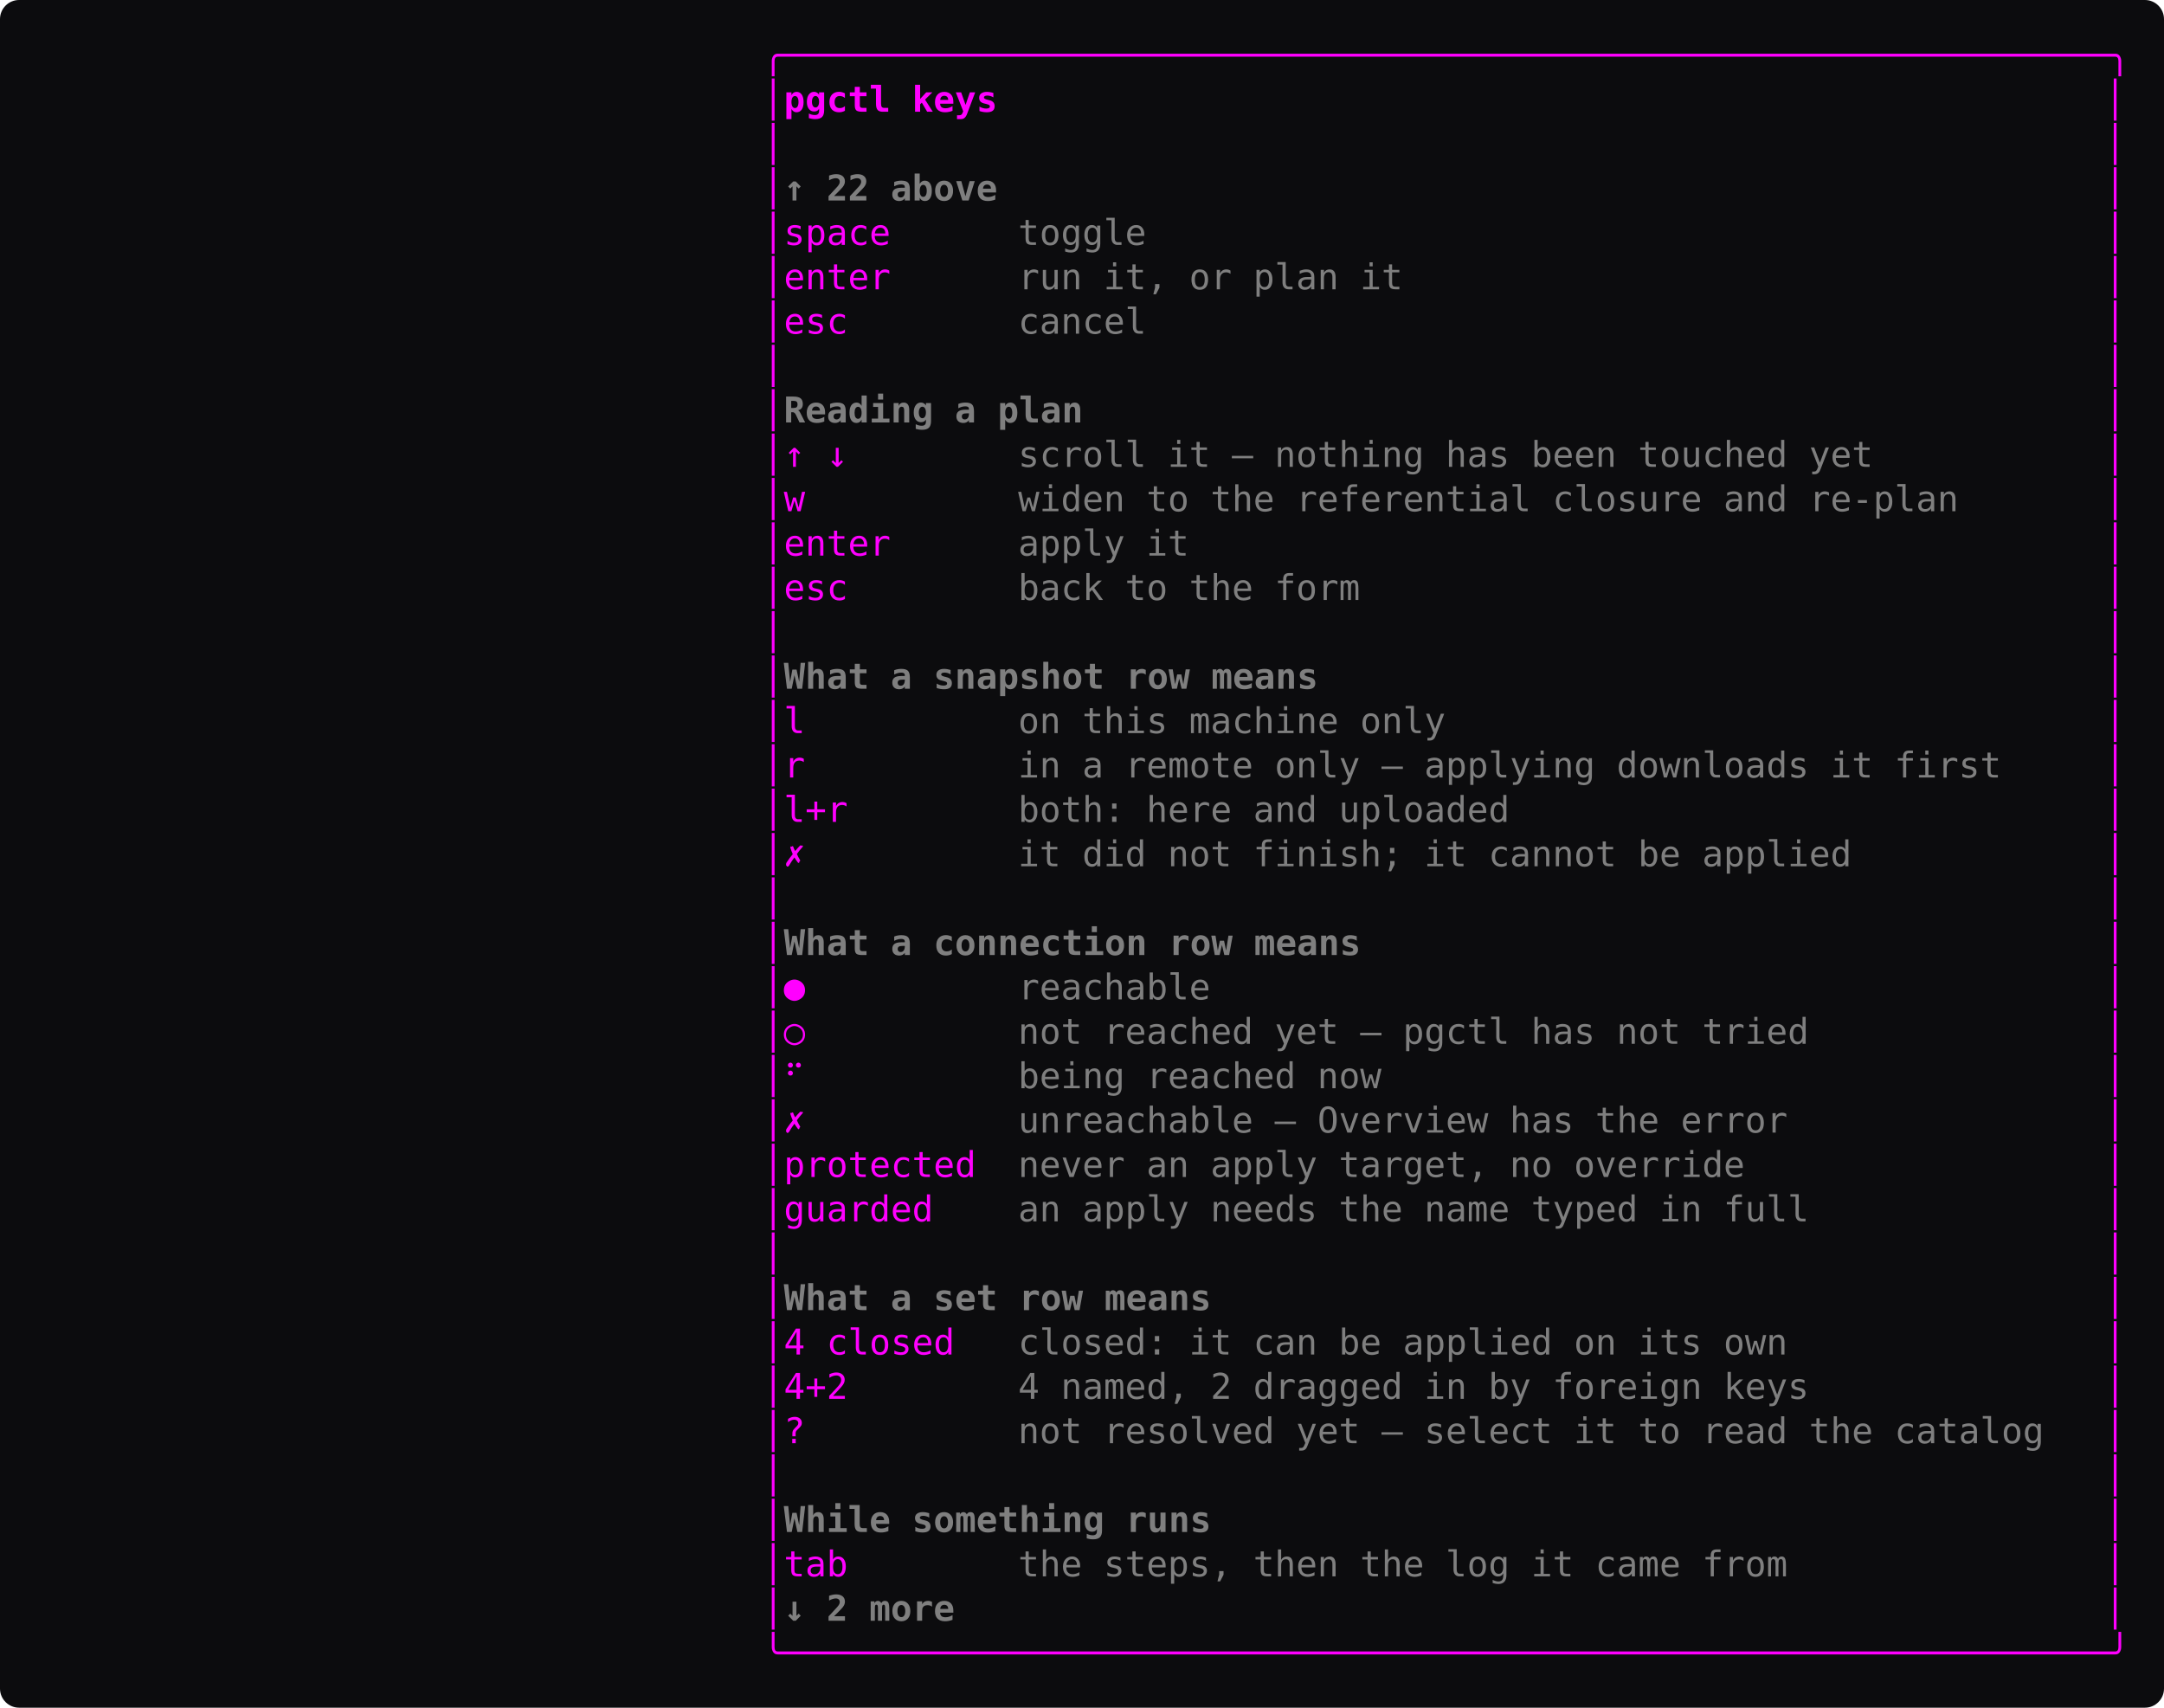
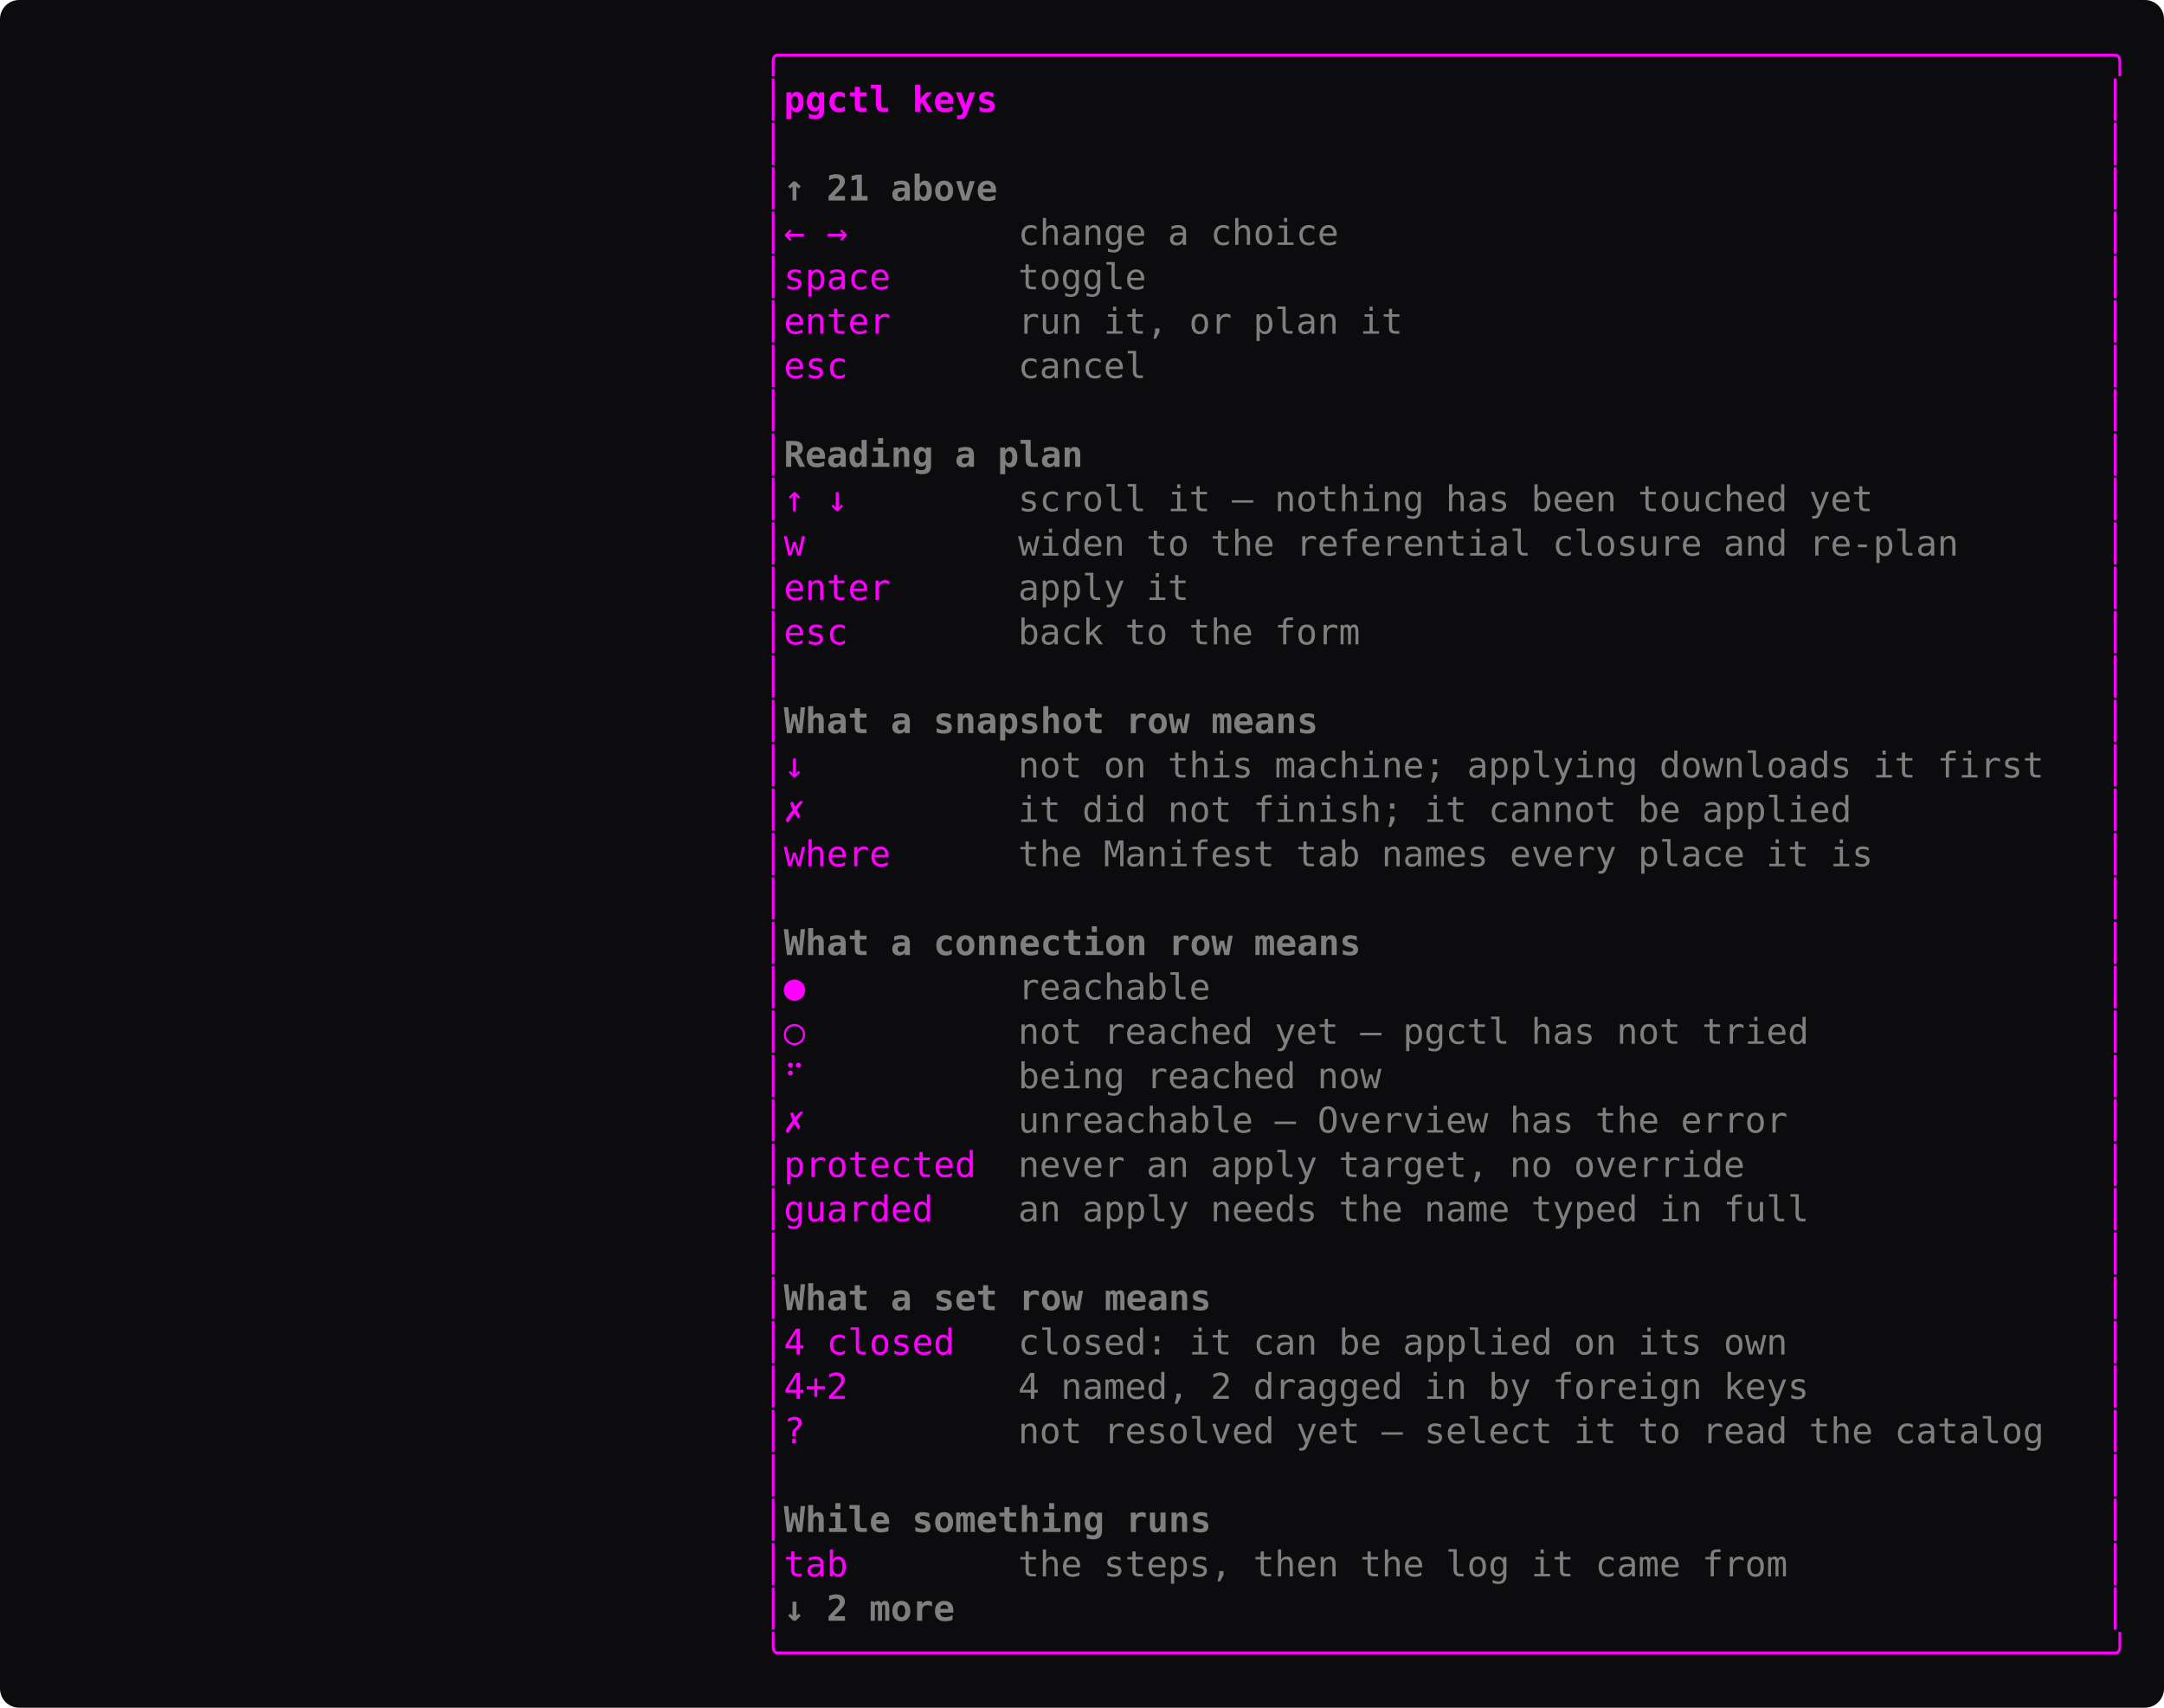
<svg xmlns="http://www.w3.org/2000/svg" width="792.4" height="625.25" viewBox="0 0 792.4 625.25" font-family="ui-monospace, 'SF Mono', SFMono-Regular, Menlo, Consolas, 'DejaVu Sans Mono', monospace" font-size="13" role="img">
  <rect width="792.4" height="625.25" rx="7" fill="#0c0c0e" />
  <text x="279.2" y="24.68" textLength="499.2" lengthAdjust="spacing" fill="#ff00ff" xml:space="preserve">╭──────────────────────────────────────────────────────────────╮</text>
  <text x="279.2" y="40.92" textLength="7.8" lengthAdjust="spacing" fill="#ff00ff" xml:space="preserve">│</text>
  <text x="287" y="40.92" textLength="78" lengthAdjust="spacing" fill="#ff00ff" font-weight="600" xml:space="preserve">pgctl keys</text>
  <text x="770.6" y="40.92" textLength="7.8" lengthAdjust="spacing" fill="#ff00ff" xml:space="preserve">│</text>
  <text x="279.2" y="57.17" textLength="7.8" lengthAdjust="spacing" fill="#ff00ff" xml:space="preserve">│</text>
  <text x="770.6" y="57.17" textLength="7.8" lengthAdjust="spacing" fill="#ff00ff" xml:space="preserve">│</text>
  <text x="279.2" y="73.42" textLength="7.8" lengthAdjust="spacing" fill="#ff00ff" xml:space="preserve">│</text>
-   <text x="287" y="73.42" textLength="78" lengthAdjust="spacing" fill="#7f7f7f" font-weight="600" xml:space="preserve">↑ 22 above</text>
+   <text x="287" y="73.42" textLength="78" lengthAdjust="spacing" fill="#7f7f7f" font-weight="600" xml:space="preserve">↑ 21 above</text>
  <text x="770.6" y="73.42" textLength="7.8" lengthAdjust="spacing" fill="#ff00ff" xml:space="preserve">│</text>
  <text x="279.2" y="89.67" textLength="7.8" lengthAdjust="spacing" fill="#ff00ff" xml:space="preserve">│</text>
-   <text x="287" y="89.67" textLength="39" lengthAdjust="spacing" fill="#ff00ff" xml:space="preserve">space</text>
-   <text x="372.8" y="89.67" textLength="46.8" lengthAdjust="spacing" fill="#7f7f7f" xml:space="preserve">toggle</text>
+   <text x="287" y="89.67" textLength="23.4" lengthAdjust="spacing" fill="#ff00ff" xml:space="preserve">← →</text>
+   <text x="372.8" y="89.67" textLength="117" lengthAdjust="spacing" fill="#7f7f7f" xml:space="preserve">change a choice</text>
  <text x="770.6" y="89.67" textLength="7.8" lengthAdjust="spacing" fill="#ff00ff" xml:space="preserve">│</text>
  <text x="279.2" y="105.92" textLength="7.8" lengthAdjust="spacing" fill="#ff00ff" xml:space="preserve">│</text>
-   <text x="287" y="105.92" textLength="39" lengthAdjust="spacing" fill="#ff00ff" xml:space="preserve">enter</text>
-   <text x="372.8" y="105.92" textLength="140.4" lengthAdjust="spacing" fill="#7f7f7f" xml:space="preserve">run it, or plan it</text>
+   <text x="287" y="105.92" textLength="39" lengthAdjust="spacing" fill="#ff00ff" xml:space="preserve">space</text>
+   <text x="372.8" y="105.92" textLength="46.8" lengthAdjust="spacing" fill="#7f7f7f" xml:space="preserve">toggle</text>
  <text x="770.6" y="105.92" textLength="7.8" lengthAdjust="spacing" fill="#ff00ff" xml:space="preserve">│</text>
  <text x="279.2" y="122.17" textLength="7.8" lengthAdjust="spacing" fill="#ff00ff" xml:space="preserve">│</text>
-   <text x="287" y="122.17" textLength="23.4" lengthAdjust="spacing" fill="#ff00ff" xml:space="preserve">esc</text>
-   <text x="372.8" y="122.17" textLength="46.8" lengthAdjust="spacing" fill="#7f7f7f" xml:space="preserve">cancel</text>
+   <text x="287" y="122.17" textLength="39" lengthAdjust="spacing" fill="#ff00ff" xml:space="preserve">enter</text>
+   <text x="372.8" y="122.17" textLength="140.4" lengthAdjust="spacing" fill="#7f7f7f" xml:space="preserve">run it, or plan it</text>
  <text x="770.6" y="122.17" textLength="7.8" lengthAdjust="spacing" fill="#ff00ff" xml:space="preserve">│</text>
  <text x="279.2" y="138.43" textLength="7.8" lengthAdjust="spacing" fill="#ff00ff" xml:space="preserve">│</text>
+   <text x="287" y="138.43" textLength="23.4" lengthAdjust="spacing" fill="#ff00ff" xml:space="preserve">esc</text>
+   <text x="372.8" y="138.43" textLength="46.8" lengthAdjust="spacing" fill="#7f7f7f" xml:space="preserve">cancel</text>
  <text x="770.6" y="138.43" textLength="7.8" lengthAdjust="spacing" fill="#ff00ff" xml:space="preserve">│</text>
  <text x="279.2" y="154.68" textLength="7.8" lengthAdjust="spacing" fill="#ff00ff" xml:space="preserve">│</text>
-   <text x="287" y="154.68" textLength="109.2" lengthAdjust="spacing" fill="#7f7f7f" font-weight="600" xml:space="preserve">Reading a plan</text>
  <text x="770.6" y="154.68" textLength="7.8" lengthAdjust="spacing" fill="#ff00ff" xml:space="preserve">│</text>
  <text x="279.2" y="170.93" textLength="7.8" lengthAdjust="spacing" fill="#ff00ff" xml:space="preserve">│</text>
-   <text x="287" y="170.93" textLength="23.4" lengthAdjust="spacing" fill="#ff00ff" xml:space="preserve">↑ ↓</text>
-   <text x="372.8" y="170.93" textLength="312" lengthAdjust="spacing" fill="#7f7f7f" xml:space="preserve">scroll it — nothing has been touched yet</text>
+   <text x="287" y="170.93" textLength="109.2" lengthAdjust="spacing" fill="#7f7f7f" font-weight="600" xml:space="preserve">Reading a plan</text>
  <text x="770.6" y="170.93" textLength="7.8" lengthAdjust="spacing" fill="#ff00ff" xml:space="preserve">│</text>
  <text x="279.2" y="187.18" textLength="7.8" lengthAdjust="spacing" fill="#ff00ff" xml:space="preserve">│</text>
-   <text x="287" y="187.18" textLength="7.8" lengthAdjust="spacing" fill="#ff00ff" xml:space="preserve">w</text>
-   <text x="372.8" y="187.18" textLength="343.2" lengthAdjust="spacing" fill="#7f7f7f" xml:space="preserve">widen to the referential closure and re-plan</text>
+   <text x="287" y="187.18" textLength="23.4" lengthAdjust="spacing" fill="#ff00ff" xml:space="preserve">↑ ↓</text>
+   <text x="372.8" y="187.18" textLength="312" lengthAdjust="spacing" fill="#7f7f7f" xml:space="preserve">scroll it — nothing has been touched yet</text>
  <text x="770.6" y="187.18" textLength="7.8" lengthAdjust="spacing" fill="#ff00ff" xml:space="preserve">│</text>
  <text x="279.2" y="203.43" textLength="7.8" lengthAdjust="spacing" fill="#ff00ff" xml:space="preserve">│</text>
-   <text x="287" y="203.43" textLength="39" lengthAdjust="spacing" fill="#ff00ff" xml:space="preserve">enter</text>
-   <text x="372.8" y="203.43" textLength="62.4" lengthAdjust="spacing" fill="#7f7f7f" xml:space="preserve">apply it</text>
+   <text x="287" y="203.43" textLength="7.8" lengthAdjust="spacing" fill="#ff00ff" xml:space="preserve">w</text>
+   <text x="372.8" y="203.43" textLength="343.2" lengthAdjust="spacing" fill="#7f7f7f" xml:space="preserve">widen to the referential closure and re-plan</text>
  <text x="770.6" y="203.43" textLength="7.8" lengthAdjust="spacing" fill="#ff00ff" xml:space="preserve">│</text>
  <text x="279.2" y="219.68" textLength="7.8" lengthAdjust="spacing" fill="#ff00ff" xml:space="preserve">│</text>
-   <text x="287" y="219.68" textLength="23.4" lengthAdjust="spacing" fill="#ff00ff" xml:space="preserve">esc</text>
-   <text x="372.8" y="219.68" textLength="124.8" lengthAdjust="spacing" fill="#7f7f7f" xml:space="preserve">back to the form</text>
+   <text x="287" y="219.68" textLength="39" lengthAdjust="spacing" fill="#ff00ff" xml:space="preserve">enter</text>
+   <text x="372.8" y="219.68" textLength="62.4" lengthAdjust="spacing" fill="#7f7f7f" xml:space="preserve">apply it</text>
  <text x="770.6" y="219.68" textLength="7.8" lengthAdjust="spacing" fill="#ff00ff" xml:space="preserve">│</text>
  <text x="279.2" y="235.93" textLength="7.8" lengthAdjust="spacing" fill="#ff00ff" xml:space="preserve">│</text>
+   <text x="287" y="235.93" textLength="23.4" lengthAdjust="spacing" fill="#ff00ff" xml:space="preserve">esc</text>
+   <text x="372.8" y="235.93" textLength="124.8" lengthAdjust="spacing" fill="#7f7f7f" xml:space="preserve">back to the form</text>
  <text x="770.6" y="235.93" textLength="7.8" lengthAdjust="spacing" fill="#ff00ff" xml:space="preserve">│</text>
  <text x="279.2" y="252.18" textLength="7.8" lengthAdjust="spacing" fill="#ff00ff" xml:space="preserve">│</text>
-   <text x="287" y="252.18" textLength="195" lengthAdjust="spacing" fill="#7f7f7f" font-weight="600" xml:space="preserve">What a snapshot row means</text>
  <text x="770.6" y="252.18" textLength="7.8" lengthAdjust="spacing" fill="#ff00ff" xml:space="preserve">│</text>
  <text x="279.2" y="268.43" textLength="7.8" lengthAdjust="spacing" fill="#ff00ff" xml:space="preserve">│</text>
-   <text x="287" y="268.43" textLength="7.8" lengthAdjust="spacing" fill="#ff00ff" xml:space="preserve">l</text>
-   <text x="372.8" y="268.43" textLength="156" lengthAdjust="spacing" fill="#7f7f7f" xml:space="preserve">on this machine only</text>
+   <text x="287" y="268.43" textLength="195" lengthAdjust="spacing" fill="#7f7f7f" font-weight="600" xml:space="preserve">What a snapshot row means</text>
  <text x="770.6" y="268.43" textLength="7.8" lengthAdjust="spacing" fill="#ff00ff" xml:space="preserve">│</text>
  <text x="279.2" y="284.68" textLength="7.8" lengthAdjust="spacing" fill="#ff00ff" xml:space="preserve">│</text>
-   <text x="287" y="284.68" textLength="7.8" lengthAdjust="spacing" fill="#ff00ff" xml:space="preserve">r</text>
-   <text x="372.8" y="284.68" textLength="358.8" lengthAdjust="spacing" fill="#7f7f7f" xml:space="preserve">in a remote only — applying downloads it first</text>
+   <text x="287" y="284.68" textLength="7.8" lengthAdjust="spacing" fill="#ff00ff" xml:space="preserve">↓</text>
+   <text x="372.8" y="284.68" textLength="374.4" lengthAdjust="spacing" fill="#7f7f7f" xml:space="preserve">not on this machine; applying downloads it first</text>
  <text x="770.6" y="284.68" textLength="7.8" lengthAdjust="spacing" fill="#ff00ff" xml:space="preserve">│</text>
  <text x="279.2" y="300.93" textLength="7.8" lengthAdjust="spacing" fill="#ff00ff" xml:space="preserve">│</text>
-   <text x="287" y="300.93" textLength="23.4" lengthAdjust="spacing" fill="#ff00ff" xml:space="preserve">l+r</text>
-   <text x="372.8" y="300.93" textLength="179.4" lengthAdjust="spacing" fill="#7f7f7f" xml:space="preserve">both: here and uploaded</text>
+   <text x="287" y="300.93" textLength="7.8" lengthAdjust="spacing" fill="#ff00ff" xml:space="preserve">✗</text>
+   <text x="372.8" y="300.93" textLength="304.2" lengthAdjust="spacing" fill="#7f7f7f" xml:space="preserve">it did not finish; it cannot be applied</text>
  <text x="770.6" y="300.93" textLength="7.8" lengthAdjust="spacing" fill="#ff00ff" xml:space="preserve">│</text>
  <text x="279.2" y="317.18" textLength="7.8" lengthAdjust="spacing" fill="#ff00ff" xml:space="preserve">│</text>
-   <text x="287" y="317.18" textLength="7.8" lengthAdjust="spacing" fill="#ff00ff" xml:space="preserve">✗</text>
-   <text x="372.8" y="317.18" textLength="304.2" lengthAdjust="spacing" fill="#7f7f7f" xml:space="preserve">it did not finish; it cannot be applied</text>
+   <text x="287" y="317.18" textLength="39" lengthAdjust="spacing" fill="#ff00ff" xml:space="preserve">where</text>
+   <text x="372.8" y="317.18" textLength="312" lengthAdjust="spacing" fill="#7f7f7f" xml:space="preserve">the Manifest tab names every place it is</text>
  <text x="770.6" y="317.18" textLength="7.8" lengthAdjust="spacing" fill="#ff00ff" xml:space="preserve">│</text>
  <text x="279.2" y="333.43" textLength="7.8" lengthAdjust="spacing" fill="#ff00ff" xml:space="preserve">│</text>
  <text x="770.6" y="333.43" textLength="7.8" lengthAdjust="spacing" fill="#ff00ff" xml:space="preserve">│</text>
  <text x="279.2" y="349.68" textLength="7.8" lengthAdjust="spacing" fill="#ff00ff" xml:space="preserve">│</text>
  <text x="287" y="349.68" textLength="210.6" lengthAdjust="spacing" fill="#7f7f7f" font-weight="600" xml:space="preserve">What a connection row means</text>
  <text x="770.6" y="349.68" textLength="7.8" lengthAdjust="spacing" fill="#ff00ff" xml:space="preserve">│</text>
  <text x="279.2" y="365.93" textLength="7.8" lengthAdjust="spacing" fill="#ff00ff" xml:space="preserve">│</text>
  <text x="287" y="365.93" textLength="7.8" lengthAdjust="spacing" fill="#ff00ff" xml:space="preserve">●</text>
  <text x="372.8" y="365.93" textLength="70.2" lengthAdjust="spacing" fill="#7f7f7f" xml:space="preserve">reachable</text>
  <text x="770.6" y="365.93" textLength="7.8" lengthAdjust="spacing" fill="#ff00ff" xml:space="preserve">│</text>
  <text x="279.2" y="382.18" textLength="7.8" lengthAdjust="spacing" fill="#ff00ff" xml:space="preserve">│</text>
  <text x="287" y="382.18" textLength="7.8" lengthAdjust="spacing" fill="#ff00ff" xml:space="preserve">○</text>
  <text x="372.8" y="382.18" textLength="288.6" lengthAdjust="spacing" fill="#7f7f7f" xml:space="preserve">not reached yet — pgctl has not tried</text>
  <text x="770.6" y="382.18" textLength="7.8" lengthAdjust="spacing" fill="#ff00ff" xml:space="preserve">│</text>
  <text x="279.2" y="398.43" textLength="7.8" lengthAdjust="spacing" fill="#ff00ff" xml:space="preserve">│</text>
  <text x="287" y="398.43" textLength="7.8" lengthAdjust="spacing" fill="#ff00ff" xml:space="preserve">⠋</text>
  <text x="372.8" y="398.43" textLength="132.6" lengthAdjust="spacing" fill="#7f7f7f" xml:space="preserve">being reached now</text>
  <text x="770.6" y="398.43" textLength="7.8" lengthAdjust="spacing" fill="#ff00ff" xml:space="preserve">│</text>
  <text x="279.2" y="414.68" textLength="7.8" lengthAdjust="spacing" fill="#ff00ff" xml:space="preserve">│</text>
  <text x="287" y="414.68" textLength="7.8" lengthAdjust="spacing" fill="#ff00ff" xml:space="preserve">✗</text>
  <text x="372.8" y="414.68" textLength="280.8" lengthAdjust="spacing" fill="#7f7f7f" xml:space="preserve">unreachable — Overview has the error</text>
  <text x="770.6" y="414.68" textLength="7.8" lengthAdjust="spacing" fill="#ff00ff" xml:space="preserve">│</text>
  <text x="279.2" y="430.93" textLength="7.8" lengthAdjust="spacing" fill="#ff00ff" xml:space="preserve">│</text>
  <text x="287" y="430.93" textLength="70.2" lengthAdjust="spacing" fill="#ff00ff" xml:space="preserve">protected</text>
  <text x="372.8" y="430.93" textLength="265.2" lengthAdjust="spacing" fill="#7f7f7f" xml:space="preserve">never an apply target, no override</text>
  <text x="770.6" y="430.93" textLength="7.8" lengthAdjust="spacing" fill="#ff00ff" xml:space="preserve">│</text>
  <text x="279.2" y="447.18" textLength="7.8" lengthAdjust="spacing" fill="#ff00ff" xml:space="preserve">│</text>
  <text x="287" y="447.18" textLength="54.6" lengthAdjust="spacing" fill="#ff00ff" xml:space="preserve">guarded</text>
  <text x="372.8" y="447.18" textLength="288.6" lengthAdjust="spacing" fill="#7f7f7f" xml:space="preserve">an apply needs the name typed in full</text>
  <text x="770.6" y="447.18" textLength="7.8" lengthAdjust="spacing" fill="#ff00ff" xml:space="preserve">│</text>
  <text x="279.2" y="463.43" textLength="7.8" lengthAdjust="spacing" fill="#ff00ff" xml:space="preserve">│</text>
  <text x="770.6" y="463.43" textLength="7.8" lengthAdjust="spacing" fill="#ff00ff" xml:space="preserve">│</text>
  <text x="279.2" y="479.68" textLength="7.8" lengthAdjust="spacing" fill="#ff00ff" xml:space="preserve">│</text>
  <text x="287" y="479.68" textLength="156" lengthAdjust="spacing" fill="#7f7f7f" font-weight="600" xml:space="preserve">What a set row means</text>
  <text x="770.6" y="479.68" textLength="7.8" lengthAdjust="spacing" fill="#ff00ff" xml:space="preserve">│</text>
  <text x="279.2" y="495.93" textLength="7.8" lengthAdjust="spacing" fill="#ff00ff" xml:space="preserve">│</text>
  <text x="287" y="495.93" textLength="62.4" lengthAdjust="spacing" fill="#ff00ff" xml:space="preserve">4 closed</text>
  <text x="372.8" y="495.93" textLength="280.8" lengthAdjust="spacing" fill="#7f7f7f" xml:space="preserve">closed: it can be applied on its own</text>
  <text x="770.6" y="495.93" textLength="7.8" lengthAdjust="spacing" fill="#ff00ff" xml:space="preserve">│</text>
  <text x="279.2" y="512.17" textLength="7.8" lengthAdjust="spacing" fill="#ff00ff" xml:space="preserve">│</text>
  <text x="287" y="512.17" textLength="23.4" lengthAdjust="spacing" fill="#ff00ff" xml:space="preserve">4+2</text>
  <text x="372.8" y="512.17" textLength="288.6" lengthAdjust="spacing" fill="#7f7f7f" xml:space="preserve">4 named, 2 dragged in by foreign keys</text>
  <text x="770.6" y="512.17" textLength="7.8" lengthAdjust="spacing" fill="#ff00ff" xml:space="preserve">│</text>
  <text x="279.2" y="528.42" textLength="7.8" lengthAdjust="spacing" fill="#ff00ff" xml:space="preserve">│</text>
  <text x="287" y="528.42" textLength="7.8" lengthAdjust="spacing" fill="#ff00ff" xml:space="preserve">?</text>
  <text x="372.8" y="528.42" textLength="374.4" lengthAdjust="spacing" fill="#7f7f7f" xml:space="preserve">not resolved yet — select it to read the catalog</text>
  <text x="770.6" y="528.42" textLength="7.8" lengthAdjust="spacing" fill="#ff00ff" xml:space="preserve">│</text>
  <text x="279.2" y="544.67" textLength="7.8" lengthAdjust="spacing" fill="#ff00ff" xml:space="preserve">│</text>
  <text x="770.6" y="544.67" textLength="7.8" lengthAdjust="spacing" fill="#ff00ff" xml:space="preserve">│</text>
  <text x="279.2" y="560.92" textLength="7.8" lengthAdjust="spacing" fill="#ff00ff" xml:space="preserve">│</text>
  <text x="287" y="560.92" textLength="156" lengthAdjust="spacing" fill="#7f7f7f" font-weight="600" xml:space="preserve">While something runs</text>
  <text x="770.6" y="560.92" textLength="7.8" lengthAdjust="spacing" fill="#ff00ff" xml:space="preserve">│</text>
  <text x="279.2" y="577.17" textLength="7.8" lengthAdjust="spacing" fill="#ff00ff" xml:space="preserve">│</text>
  <text x="287" y="577.17" textLength="23.4" lengthAdjust="spacing" fill="#ff00ff" xml:space="preserve">tab</text>
  <text x="372.8" y="577.17" textLength="280.8" lengthAdjust="spacing" fill="#7f7f7f" xml:space="preserve">the steps, then the log it came from</text>
  <text x="770.6" y="577.17" textLength="7.8" lengthAdjust="spacing" fill="#ff00ff" xml:space="preserve">│</text>
  <text x="279.2" y="593.42" textLength="7.8" lengthAdjust="spacing" fill="#ff00ff" xml:space="preserve">│</text>
  <text x="287" y="593.42" textLength="62.4" lengthAdjust="spacing" fill="#7f7f7f" font-weight="600" xml:space="preserve">↓ 2 more</text>
  <text x="770.6" y="593.42" textLength="7.8" lengthAdjust="spacing" fill="#ff00ff" xml:space="preserve">│</text>
  <text x="279.2" y="609.67" textLength="499.2" lengthAdjust="spacing" fill="#ff00ff" xml:space="preserve">╰──────────────────────────────────────────────────────────────╯</text>
</svg>
